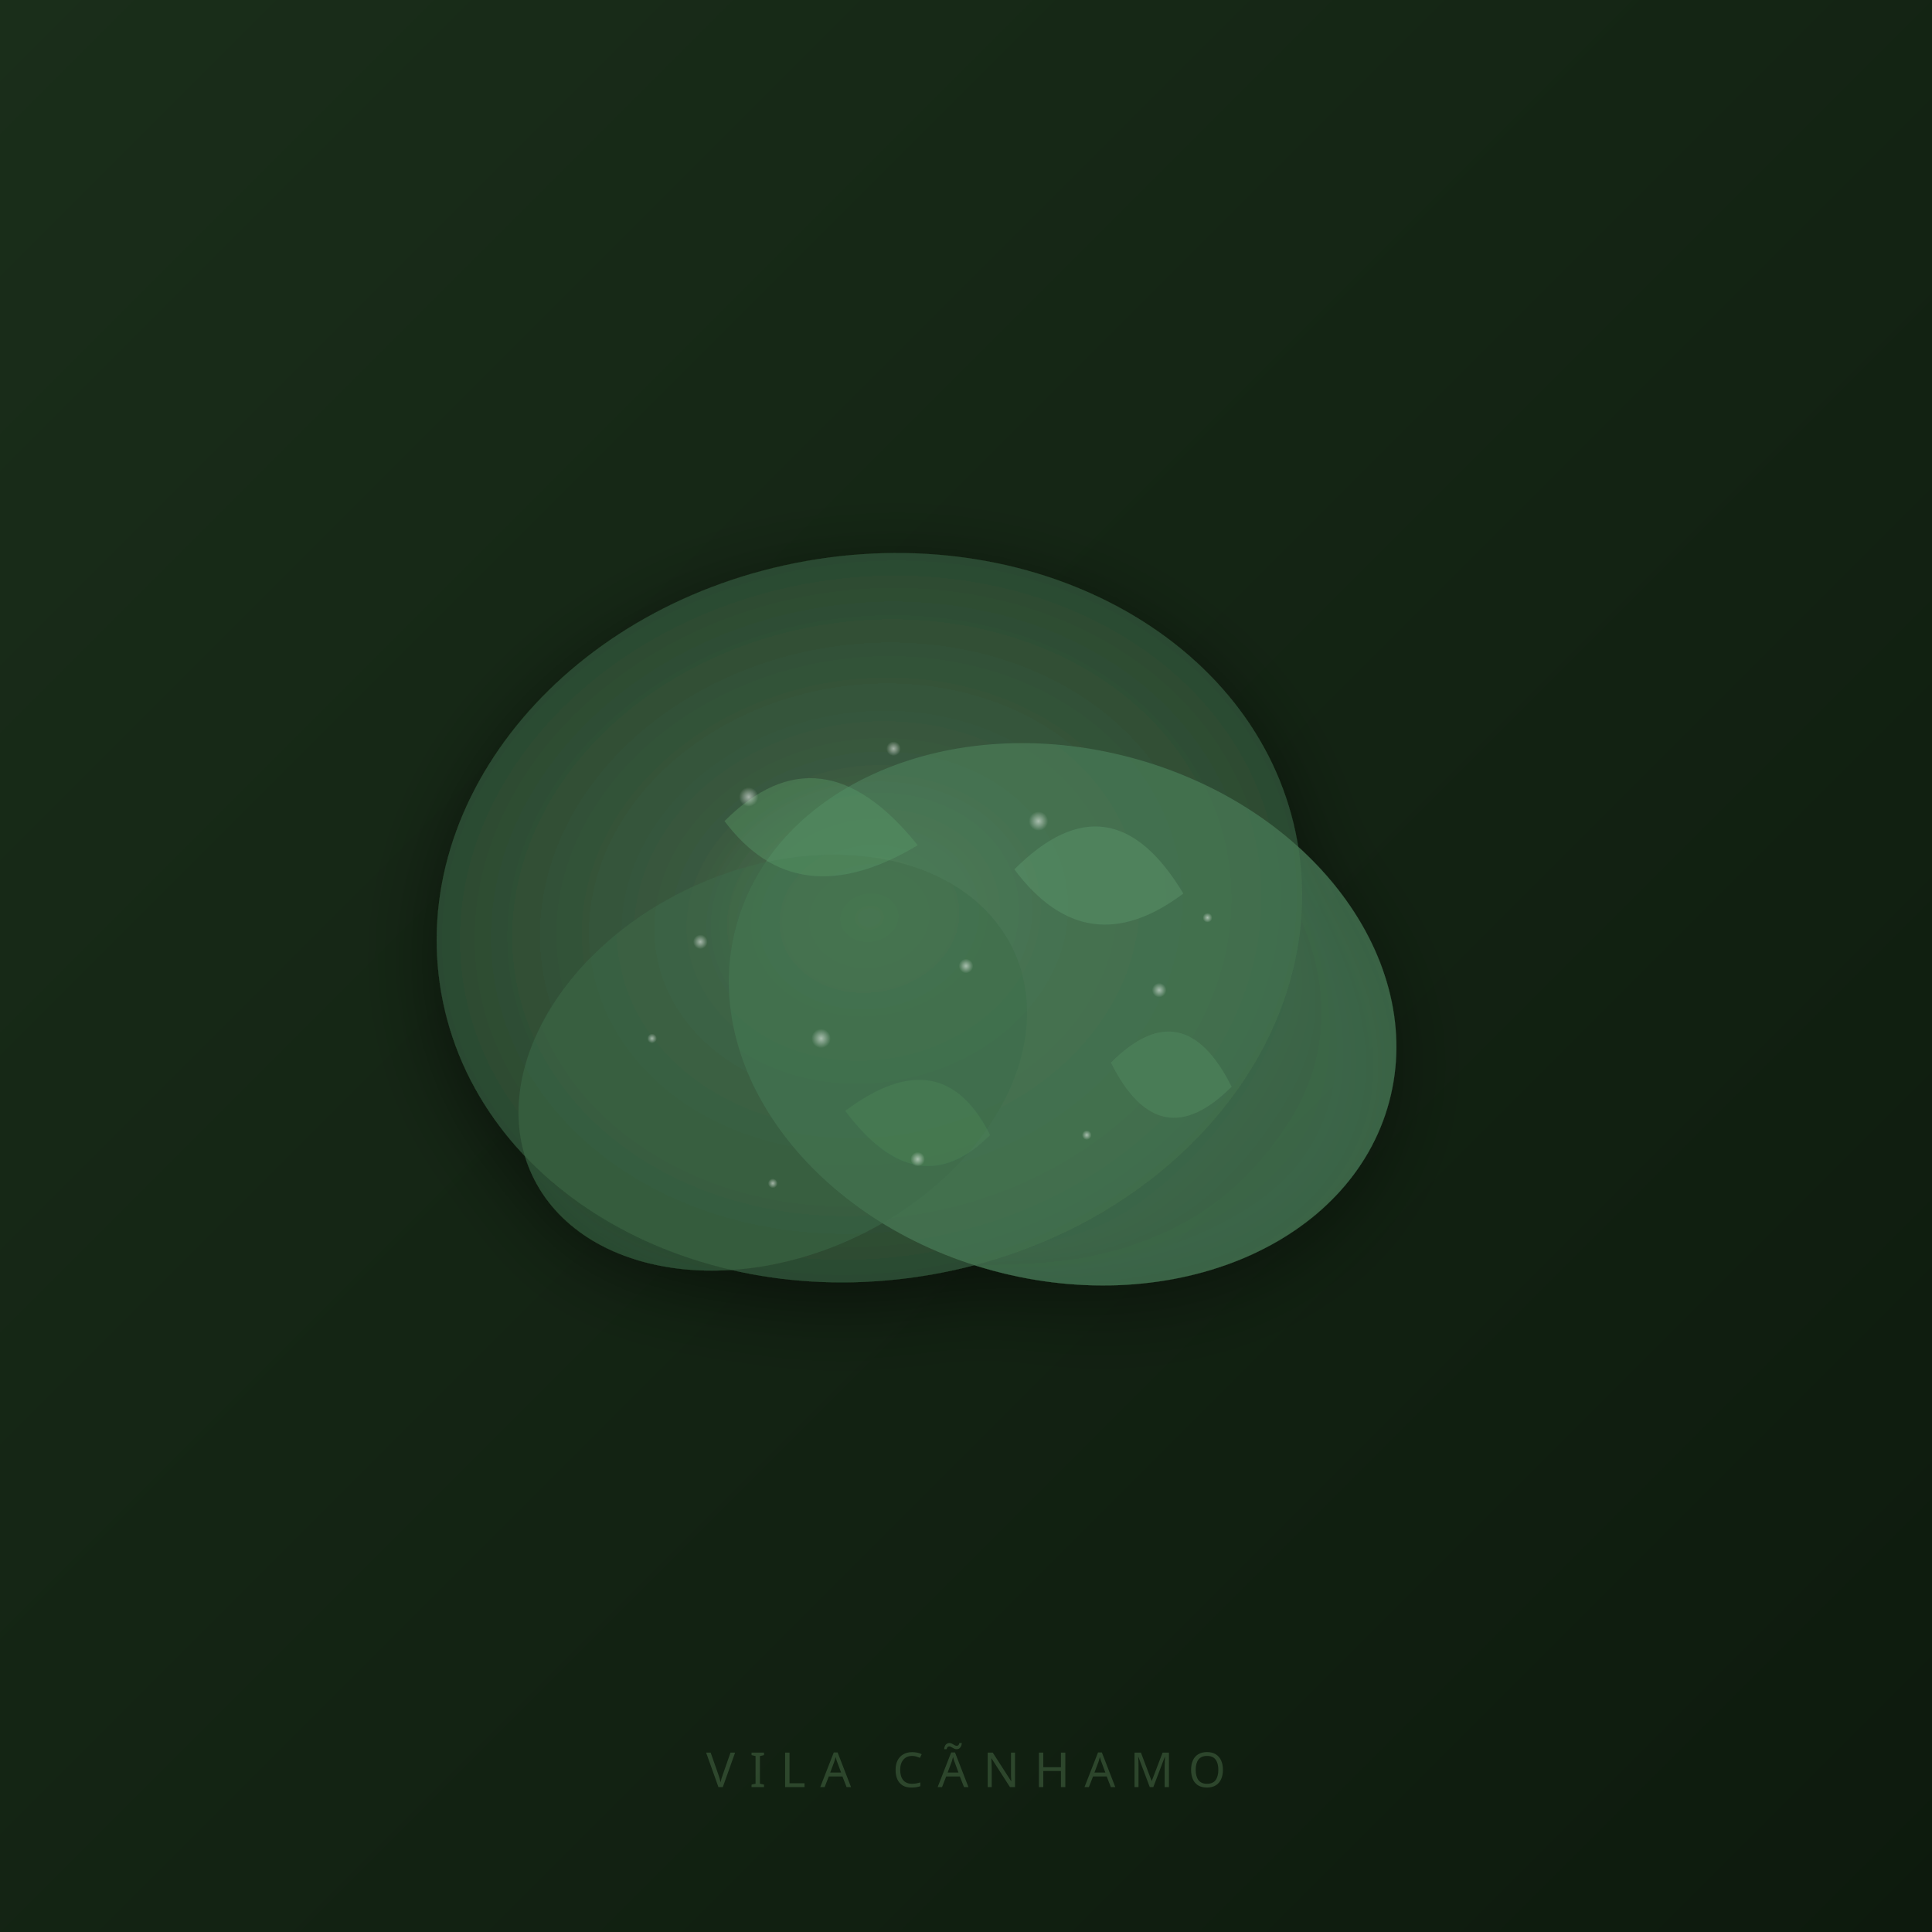
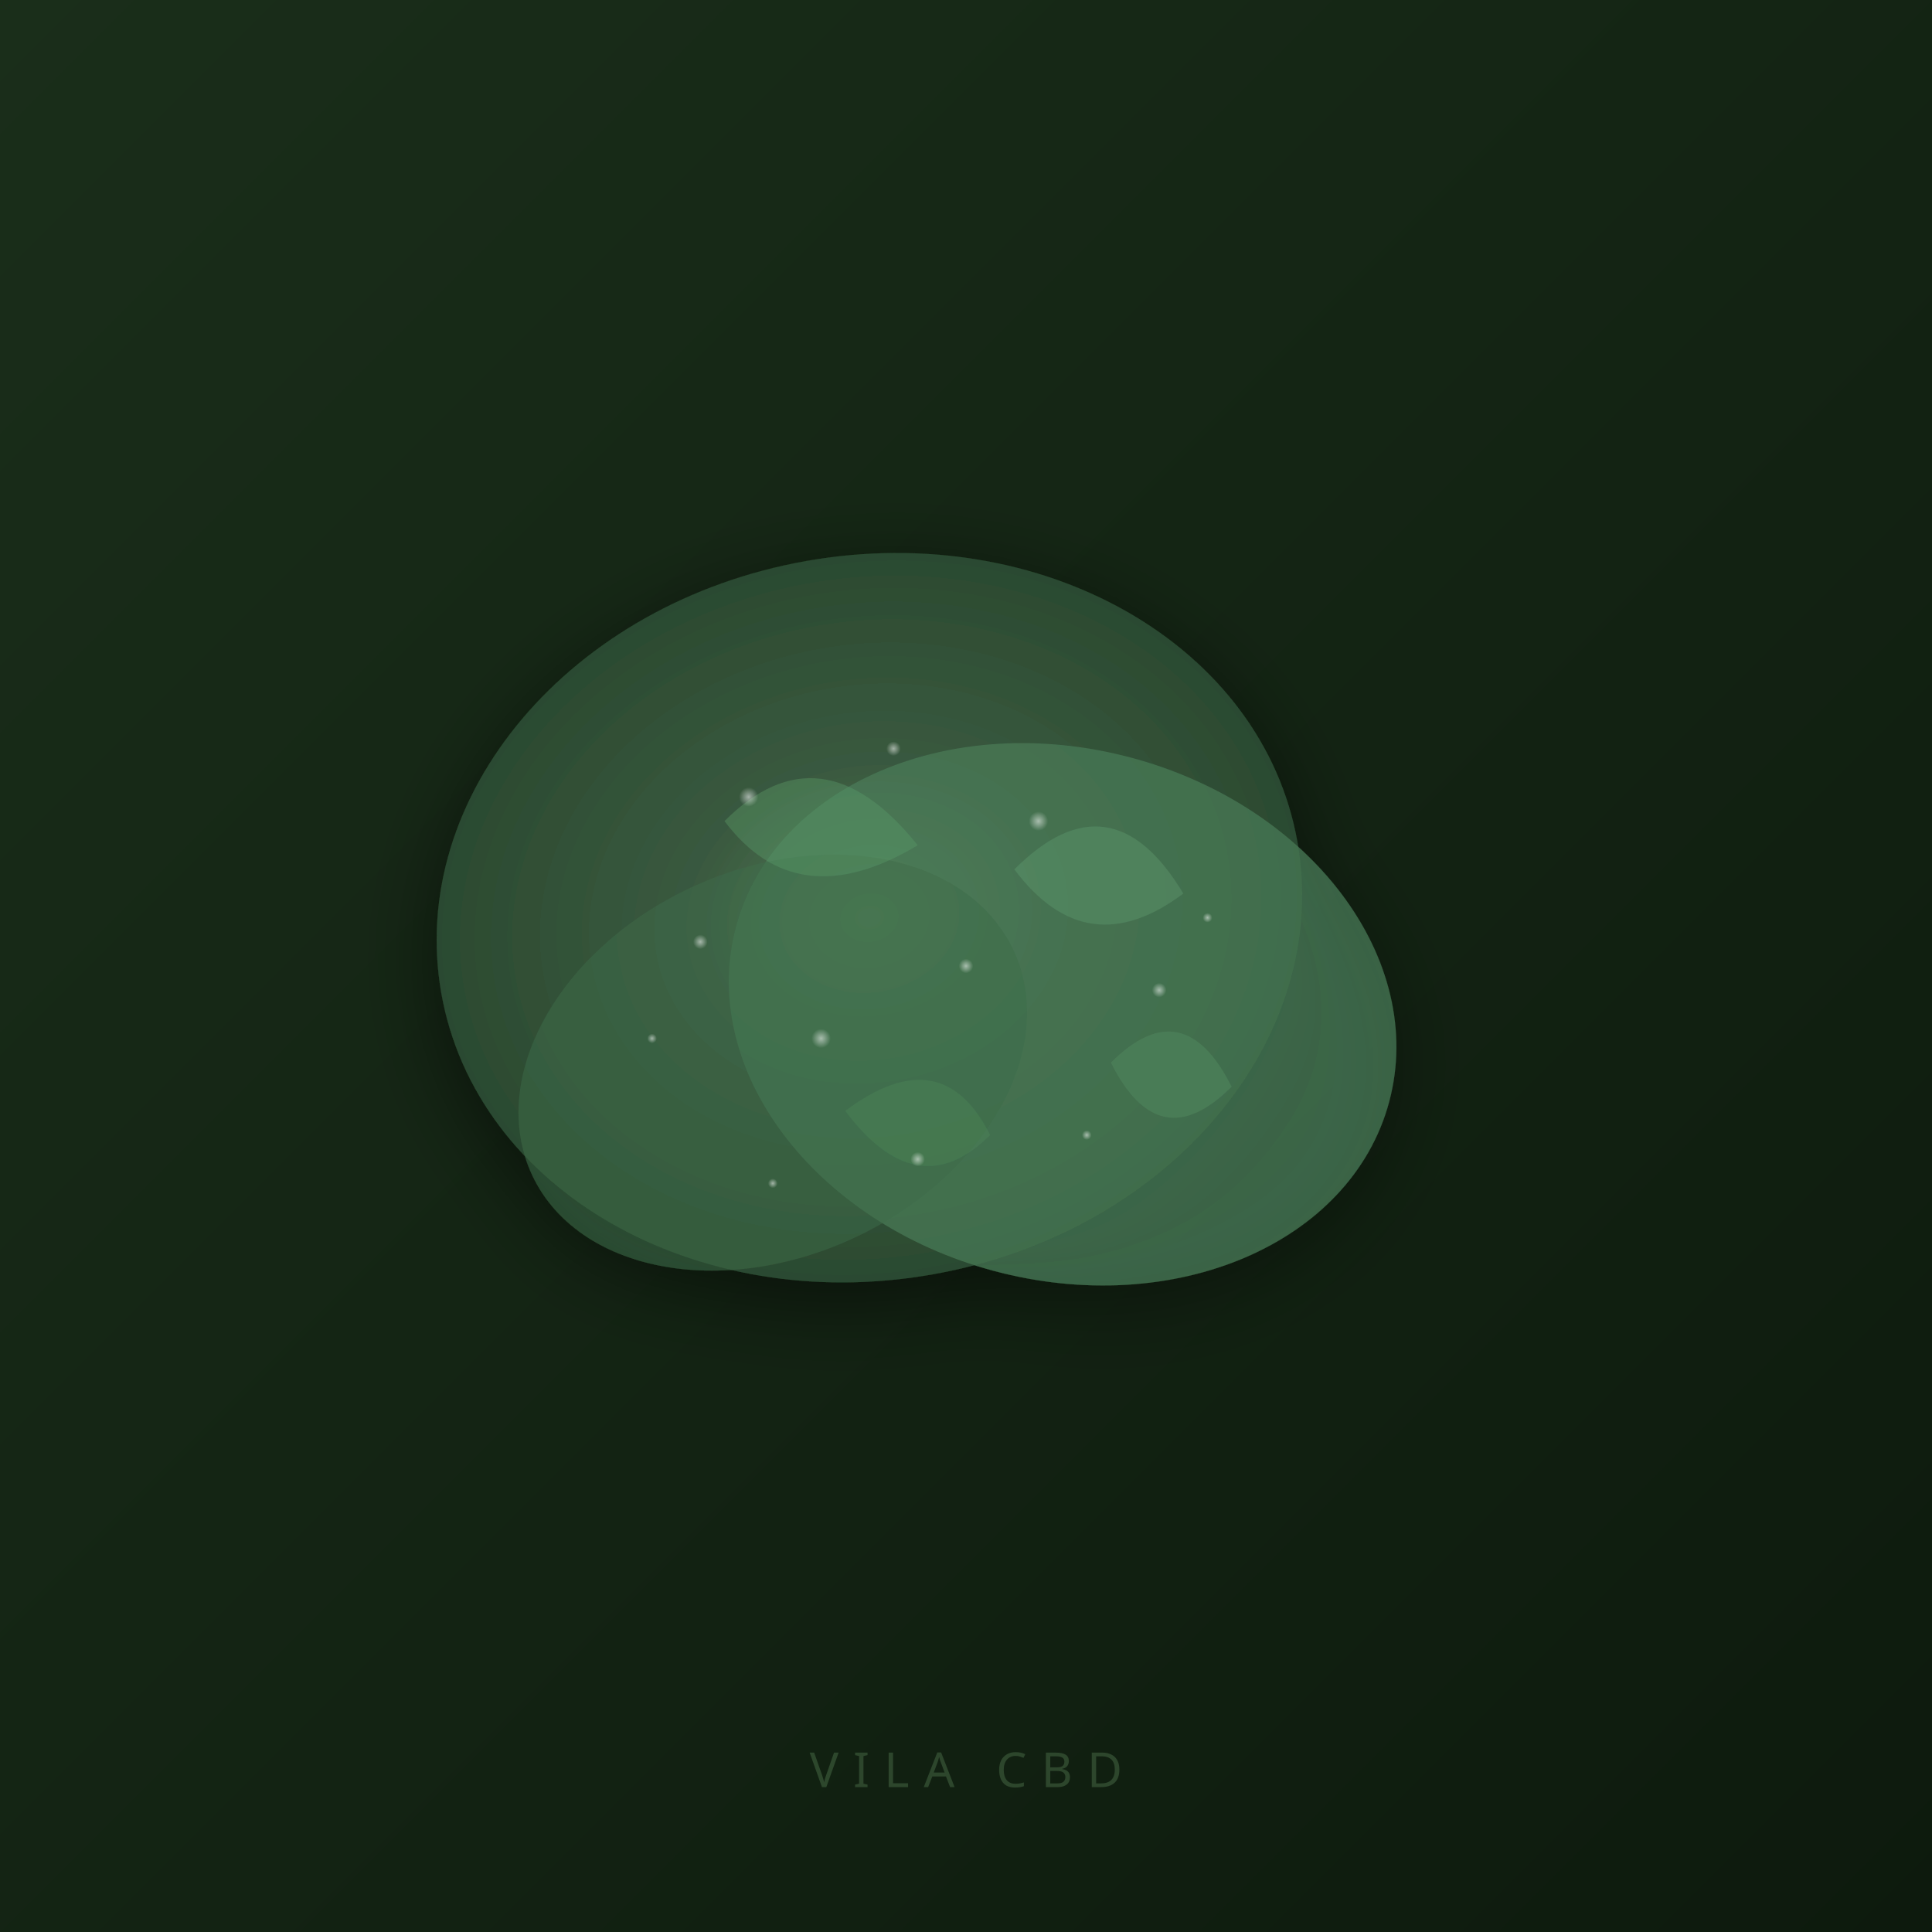
<svg xmlns="http://www.w3.org/2000/svg" viewBox="0 0 400 400">
  <defs>
    <linearGradient id="bg" x1="0%" y1="0%" x2="100%" y2="100%">
      <stop offset="0%" style="stop-color:#1a2e1a" />
      <stop offset="100%" style="stop-color:#0d1a0d" />
    </linearGradient>
    <radialGradient id="bud" cx="50%" cy="50%" r="50%">
      <stop offset="0%" style="stop-color:#588157" />
      <stop offset="40%" style="stop-color:#3a5a40" />
      <stop offset="100%" style="stop-color:#2b4a30" />
    </radialGradient>
    <radialGradient id="trichome" cx="50%" cy="50%" r="50%">
      <stop offset="0%" style="stop-color:#fff;stop-opacity:0.9" />
      <stop offset="100%" style="stop-color:#fff;stop-opacity:0" />
    </radialGradient>
    <filter id="shadow" x="-20%" y="-20%" width="140%" height="140%">
      <feDropShadow dx="0" dy="4" stdDeviation="8" flood-color="#000" flood-opacity="0.5" />
    </filter>
  </defs>
  <rect width="400" height="400" fill="url(#bg)" />
  <g filter="url(#shadow)">
    <ellipse cx="180" cy="190" rx="90" ry="75" fill="url(#bud)" transform="rotate(-10,180,190)" />
    <ellipse cx="220" cy="210" rx="70" ry="55" fill="#4a7c59" opacity="0.7" transform="rotate(15,220,210)" />
    <ellipse cx="160" cy="220" rx="55" ry="40" fill="#3d6b4a" opacity="0.5" transform="rotate(-25,160,220)" />
    <path d="M150 170 Q170 150 190 175 Q165 190 150 170Z" fill="#5a9a6a" opacity="0.4" />
    <path d="M210 180 Q230 160 245 185 Q225 200 210 180Z" fill="#6aaa7a" opacity="0.3" />
    <path d="M175 230 Q195 215 205 235 Q190 250 175 230Z" fill="#4a8a5a" opacity="0.35" />
    <path d="M230 220 Q245 205 255 225 Q240 240 230 220Z" fill="#5a9a6a" opacity="0.3" />
  </g>
  <g opacity="0.6">
    <circle cx="155" cy="165" r="2" fill="url(#trichome)" />
    <circle cx="185" cy="155" r="1.5" fill="url(#trichome)" />
    <circle cx="215" cy="170" r="2" fill="url(#trichome)" />
    <circle cx="200" cy="200" r="1.5" fill="url(#trichome)" />
    <circle cx="170" cy="215" r="2" fill="url(#trichome)" />
    <circle cx="240" cy="205" r="1.5" fill="url(#trichome)" />
    <circle cx="145" cy="195" r="1.5" fill="url(#trichome)" />
    <circle cx="190" cy="240" r="1.5" fill="url(#trichome)" />
    <circle cx="225" cy="235" r="1" fill="url(#trichome)" />
    <circle cx="160" cy="245" r="1" fill="url(#trichome)" />
    <circle cx="250" cy="190" r="1" fill="url(#trichome)" />
    <circle cx="135" cy="215" r="1" fill="url(#trichome)" />
  </g>
-   <text x="200" y="370" text-anchor="middle" font-family="sans-serif" font-size="10" fill="rgba(88,129,87,0.4)" letter-spacing="3">VILA CÃNHAMO</text>
+   <text x="200" y="370" text-anchor="middle" font-family="sans-serif" font-size="10" fill="rgba(88,129,87,0.4)" letter-spacing="3">VILA CBD</text>
</svg>
